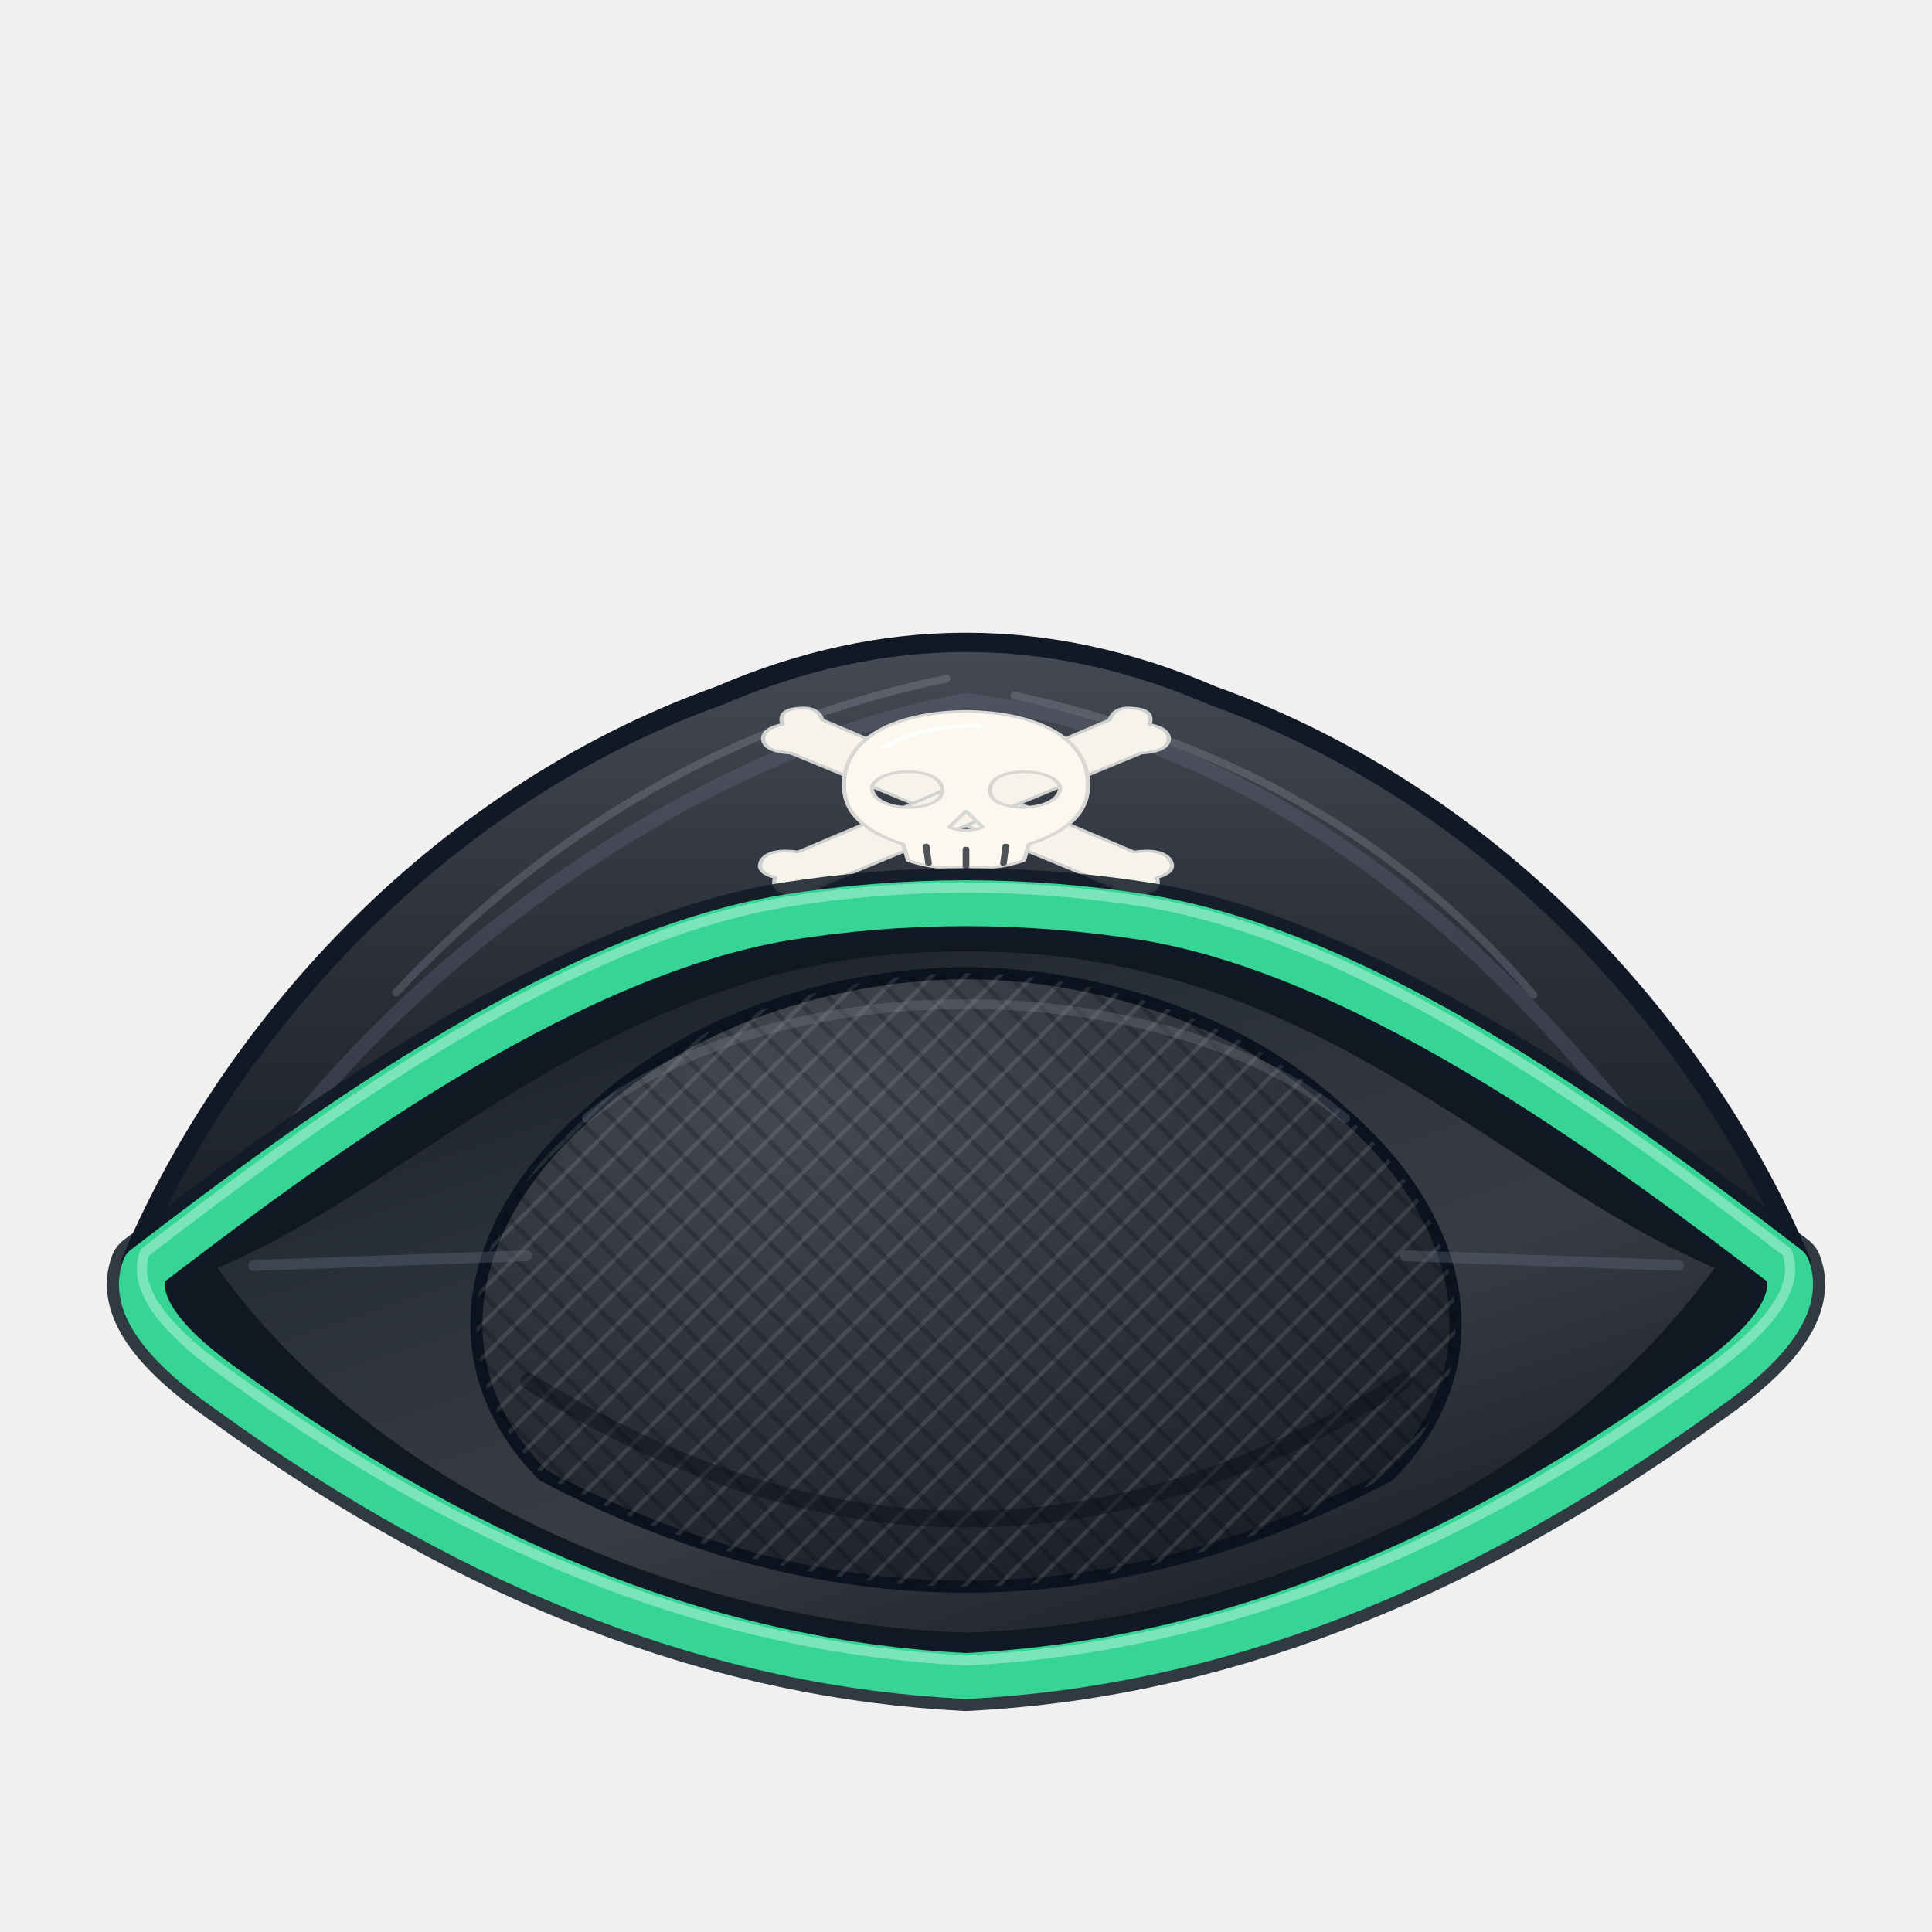
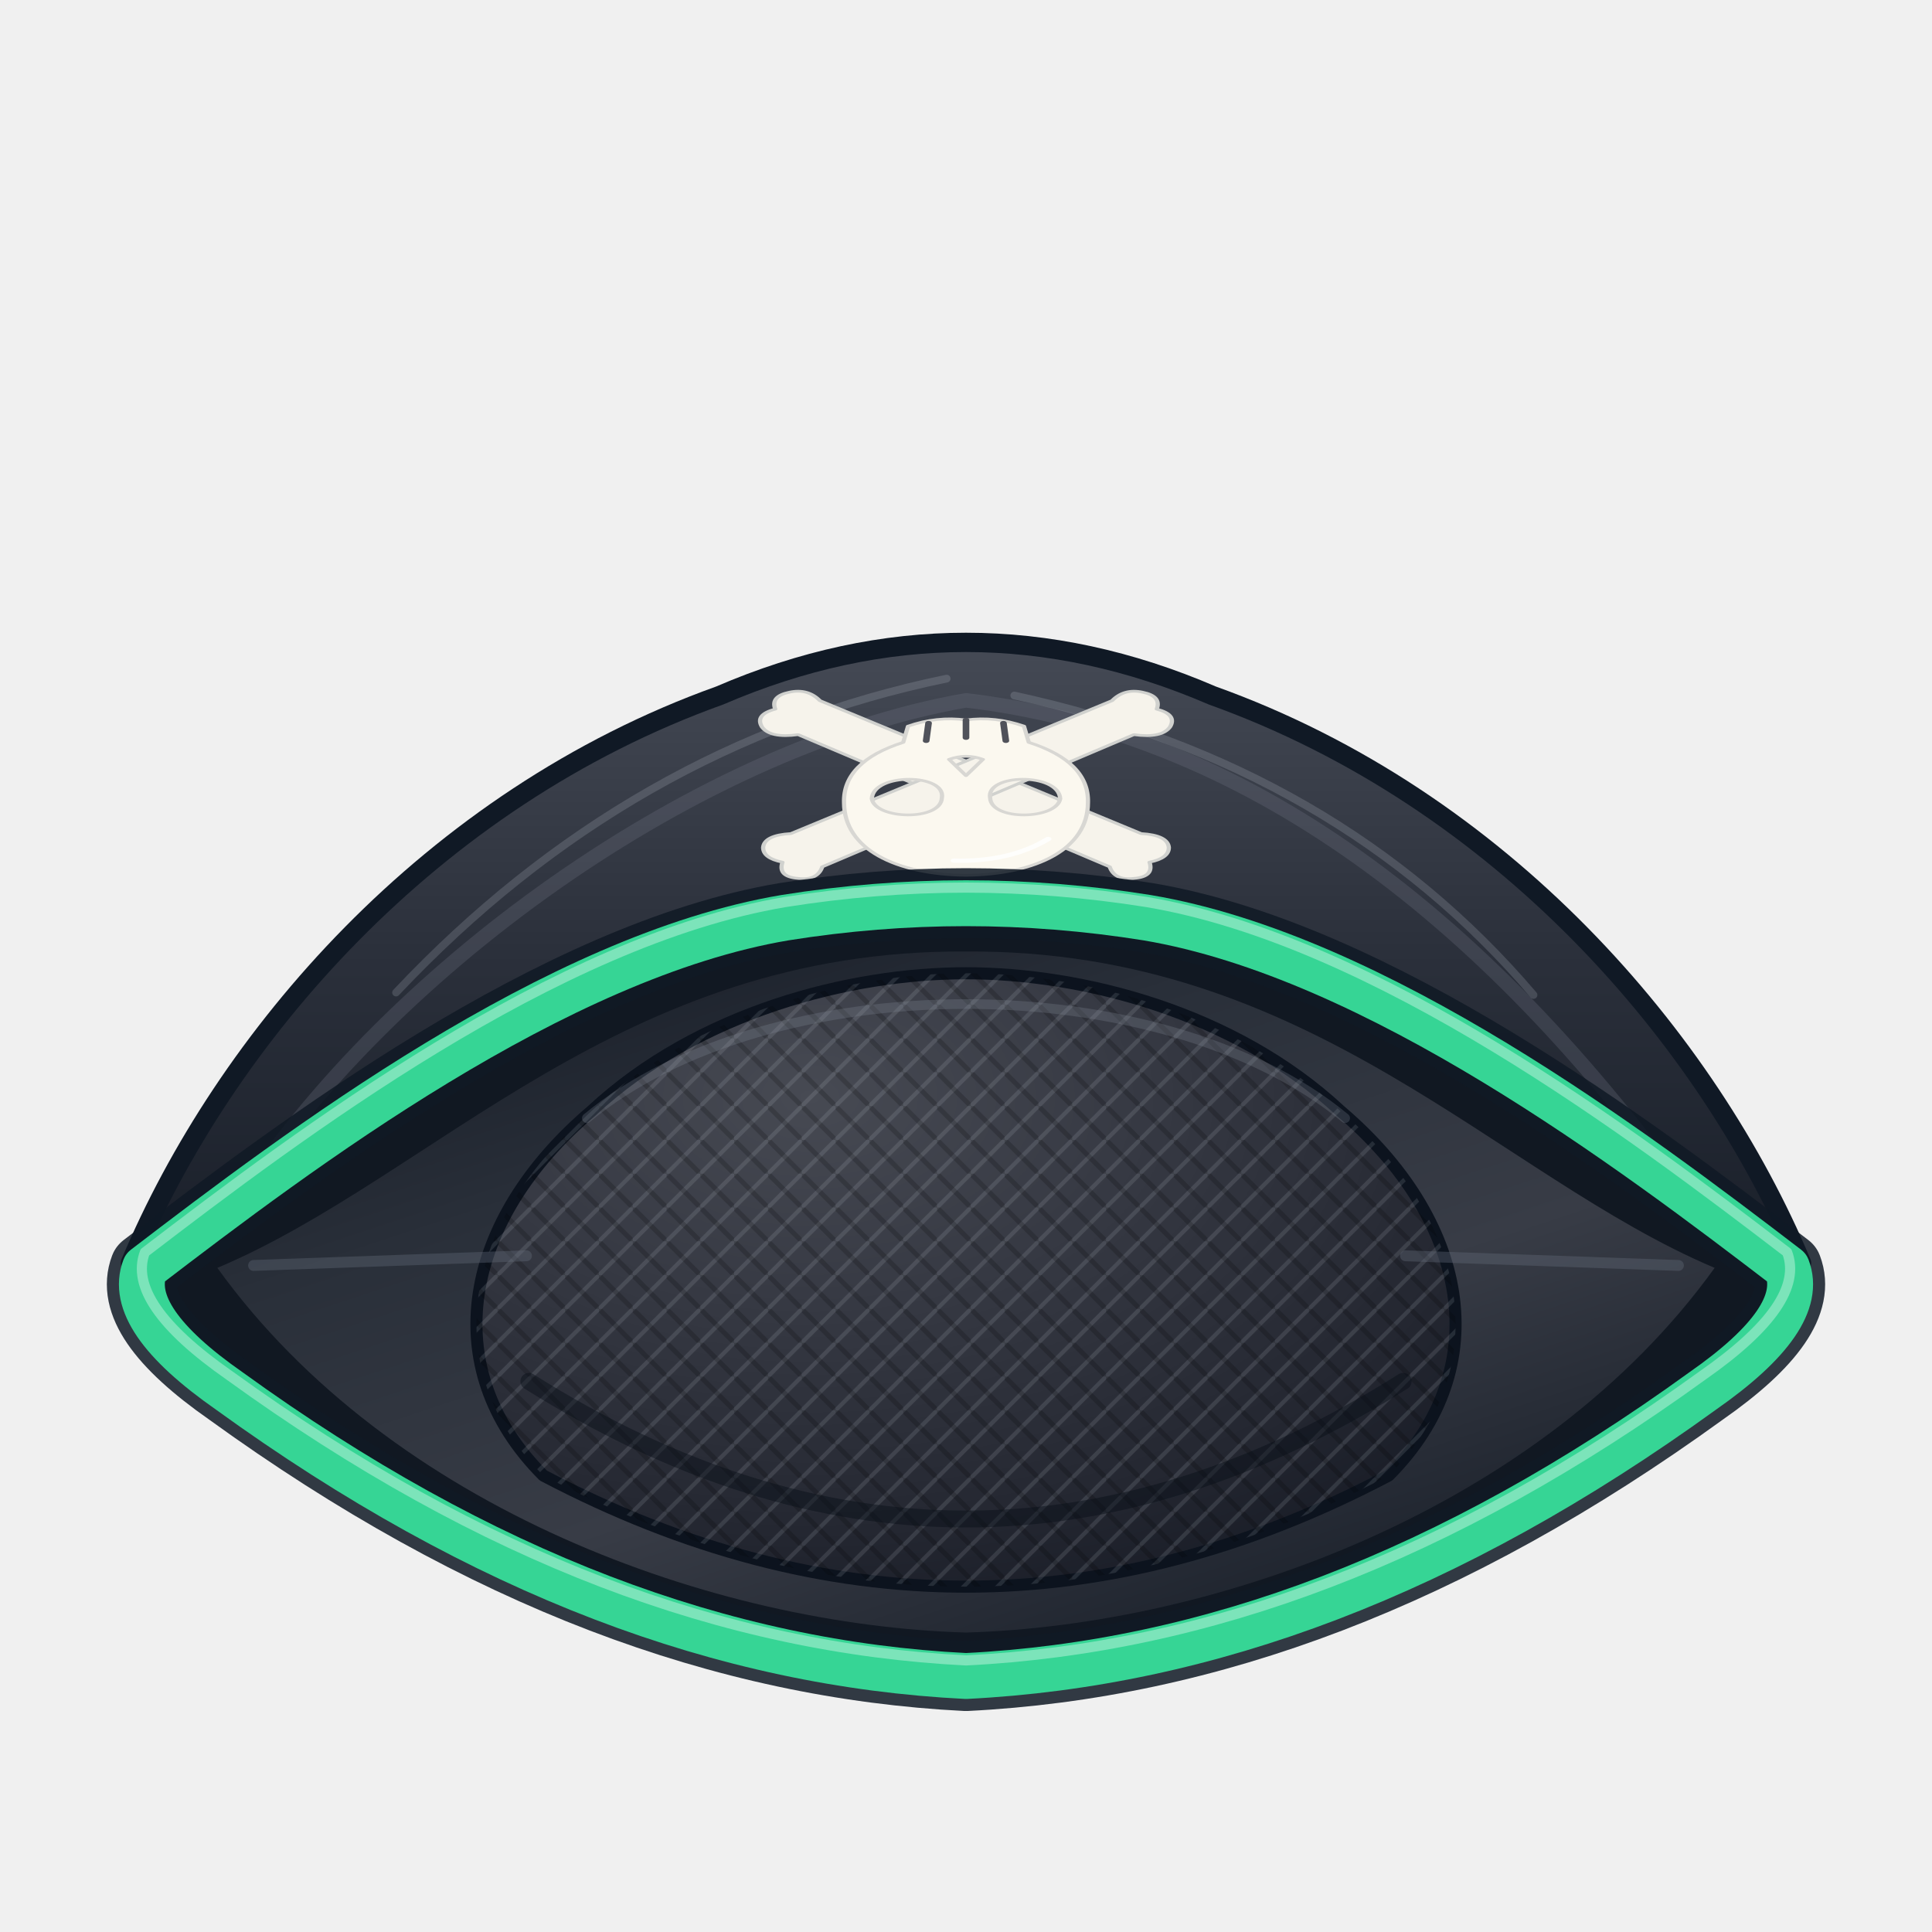
<svg xmlns="http://www.w3.org/2000/svg" width="80" height="80" viewBox="-8 -8 80 80" role="img" aria-label="GAME FRIENDS pirate hat — top-down, upper trim in player color" color="#36d595" data-cosmetic="pirate-hat" data-view="top-down" data-anchor="32 32" data-color-binding="root-color">
  <defs>
    <radialGradient id="gf-pirate-top-36d595-felt" cx=".34" cy=".2" r=".95">
      <stop offset="0" stop-color="#474a53" />
      <stop offset=".36" stop-color="#363943" />
      <stop offset=".75" stop-color="#242731" />
      <stop offset="1" stop-color="#151923" />
    </radialGradient>
    <linearGradient id="gf-pirate-top-36d595-crown" x1=".08" y1="0" x2=".8" y2="1">
      <stop offset="0" stop-color="#151a24" />
      <stop offset=".3" stop-color="#292f39" />
      <stop offset=".64" stop-color="#383c46" />
      <stop offset="1" stop-color="#181e28" />
    </linearGradient>
    <linearGradient id="gf-pirate-top-36d595-fold" x1="0" y1="0" x2="0" y2="1">
      <stop offset="0" stop-color="#454a55" />
      <stop offset=".43" stop-color="#2b303b" />
      <stop offset="1" stop-color="#141a24" />
    </linearGradient>
    <pattern id="gf-pirate-top-36d595-weave" width="1.4" height="1.4" patternUnits="userSpaceOnUse">
      <path d="M-.35 .35 L.35-.35 M0 1.4 L1.4 0 M1.05 1.75 L1.75 1.05" fill="none" stroke="#d4d8df" stroke-width=".17" stroke-opacity=".13" />
      <path d="M0 0 L1.4 1.4" fill="none" stroke="#000000" stroke-width=".2" stroke-opacity=".18" />
    </pattern>
  </defs>
  <g stroke-linecap="round" stroke-linejoin="round">
    <g data-part="front-fold">
      <path d="M-2.6 44.3 C1.3 35 9.8 25.1 21.8 20.8 Q32 16.4 42.2 20.8 C54.2 25.1 62.7 35 66.6 44.3 L62.8 48.2 Q32 34.6 1.2 48.2 Z" fill="url(#gf-pirate-top-36d595-fold)" stroke="#101925" stroke-width=".8" />
      <path d="M1.1 43 C7.1 32.8 20.5 23 32 21 Q49 23 62.9 43" fill="none" stroke="#747a88" stroke-width=".6" stroke-opacity=".26" />
      <path d="M8.4 33.1 Q18.1 22.8 31.2 20.1 M34 20.8 Q47.4 23.7 55.5 33.2" fill="none" stroke="#d1d5df" stroke-width=".32" stroke-opacity=".18" />
-       <g id="gf-pirate-top-36d595-skull" data-part="skull-and-bones" transform="translate(32 25.2) scale(.5 .32)" stroke-linecap="round" stroke-linejoin="round">
+       <g id="gf-pirate-top-36d595-skull" data-part="skull-and-bones" transform="translate(32 24.5) rotate(180) scale(.5 .32)" stroke-linecap="round" stroke-linejoin="round">
        <path d="M-14.5-6.3 Q-16.7-6.5-16.8-8.1 Q-16.8-9.5-15.2-10 Q-15.6-11.9-13.9-12.1 Q-12.3-12.4-11.9-10.6 L13.9 6.5 Q16.2 6 16.9 7.5 Q17.5 9.1 15.8 9.8 Q16.2 11.5 14.6 12 Q13.1 12.5 12.1 10.9 Z" fill="#f6f3eb" stroke="#d0d1ce" stroke-width=".35" />
        <g transform="scale(-1 1)">
          <path d="M-14.5-6.3 Q-16.7-6.5-16.8-8.1 Q-16.8-9.5-15.2-10 Q-15.6-11.9-13.9-12.1 Q-12.3-12.4-11.9-10.6 L13.9 6.5 Q16.2 6 16.9 7.5 Q17.5 9.1 15.8 9.8 Q16.2 11.5 14.6 12 Q13.1 12.5 12.1 10.9 Z" fill="#f6f3eb" stroke="#d0d1ce" stroke-width=".35" />
        </g>
        <path d="M-10.1-2.3 C-10.1-8.3-5.8-11.6 0-11.7 C5.8-11.6 10.1-8.3 10.1-2.3 Q10.2 3 5.2 5.5 L4.8 7.6 Q2.4 8.9 0 8.4 Q-2.4 8.9-4.8 7.6 L-5.2 5.5 Q-10.2 3-10.1-2.3 Z M-7.8-1.8 C-7.5-4.5-2.1-4.7-2-1.7 C-1.6 1.5-7.7 1.6-7.8-1.8 Z M2-1.7 C2.1-4.7 7.5-4.5 7.8-1.8 C7.7 1.6 1.6 1.5 2-1.7 Z M0 1.2 L-1.4 3.3 Q0 4.1 1.4 3.3 Z" fill="#fbf8ef" stroke="#d8d7d3" stroke-width=".35" fill-rule="evenodd" />
        <path d="M-3.3 5.7 L-3.1 8 M0 6.1 V8.4 M3.3 5.7 L3.1 8" fill="none" stroke="#50525a" stroke-width=".55" />
        <path d="M-6.8-7 Q-3.6-10 1-9.8" fill="none" stroke="#ffffff" stroke-width=".55" stroke-opacity=".8" />
      </g>
    </g>
    <g data-part="recessed-crown">
      <path d="M-2 44.5 C4.4 39.6 15 31.6 24.5 30 Q32 28.8 39.5 30 C49 31.6 59.6 39.6 66 44.5 Q66.8 46.6 62.5 49.6 C52 57.2 42 60.9 32 61.4 C22 60.9 12 57.2 1.5 49.6 Q-2.8 46.6-2 44.5 Z" fill="#111822" stroke="#101720" stroke-width=".7" />
      <path d="M1 44.5 C10 40.7 17.7 31.3 32 31.4 C46.3 31.3 54 40.7 63 44.5 C55.8 54.5 42.4 59.3 32 59.6 C21.6 59.3 8.2 54.5 1 44.5 Z" fill="url(#gf-pirate-top-36d595-crown)" />
      <path d="M16.5 38 C20.9 33.9 27.2 32.3 32 32.3 C36.8 32.3 43.1 33.9 47.5 38 C52.8 42.5 54 48.6 49.5 53.1 Q32 62.3 14.5 53.1 C10 48.6 11.2 42.5 16.5 38 Z" fill="url(#gf-pirate-top-36d595-felt)" stroke="#0c131e" stroke-width=".5" />
      <path d="M16.5 38 C20.9 33.9 27.2 32.3 32 32.3 C36.8 32.3 43.1 33.9 47.5 38 C52.8 42.5 54 48.6 49.5 53.1 Q32 62.3 14.5 53.1 C10 48.6 11.2 42.5 16.5 38 Z" fill="url(#gf-pirate-top-36d595-weave)" />
      <path d="M16.3 38.3 C23.9 32 40.1 32 47.7 38.3" fill="none" stroke="#8b929e" stroke-width=".4" stroke-opacity=".24" />
      <path d="M13.9 49.2 Q32 60.6 50.1 49.2" fill="none" stroke="#070e18" stroke-width=".7" stroke-opacity=".45" />
      <path d="M2.5 44.4 L13.8 44 M50.2 44 L61.5 44.4" fill="none" stroke="#68717e" stroke-width=".45" stroke-opacity=".35" />
    </g>
    <g data-part="upper-trim" data-color-source="currentColor" stroke-linecap="round" stroke-linejoin="round">
      <path d="M-2 44.5 C4.4 39.6 15 31.6 24.5 30 Q32 28.8 39.5 30 C49 31.6 59.6 39.6 66 44.5 Q66.8 46.6 62.5 49.6 C52 57.2 42 60.9 32 61.4 C22 60.9 12 57.2 1.5 49.6 Q-2.8 46.6-2 44.5 Z" fill="none" stroke="#101925" stroke-width="2.9" stroke-opacity=".85" />
      <path d="M-2 44.5 C4.4 39.6 15 31.6 24.5 30 Q32 28.8 39.5 30 C49 31.6 59.6 39.6 66 44.5 Q66.8 46.6 62.5 49.6 C52 57.2 42 60.9 32 61.4 C22 60.9 12 57.2 1.5 49.6 Q-2.8 46.6-2 44.5 Z" fill="none" stroke="currentColor" stroke-width="1.9" />
      <g transform="translate(0 -0.646)">
        <path d="M-2 44.5 C4.4 39.6 15 31.6 24.5 30 Q32 28.8 39.5 30 C49 31.6 59.6 39.6 66 44.5 Q66.8 46.6 62.5 49.6 C52 57.2 42 60.9 32 61.4 C22 60.9 12 57.2 1.5 49.6 Q-2.8 46.6-2 44.5 Z" fill="none" stroke="#ffffff" stroke-width="0.42" stroke-opacity=".35" />
      </g>
    </g>
  </g>
</svg>
